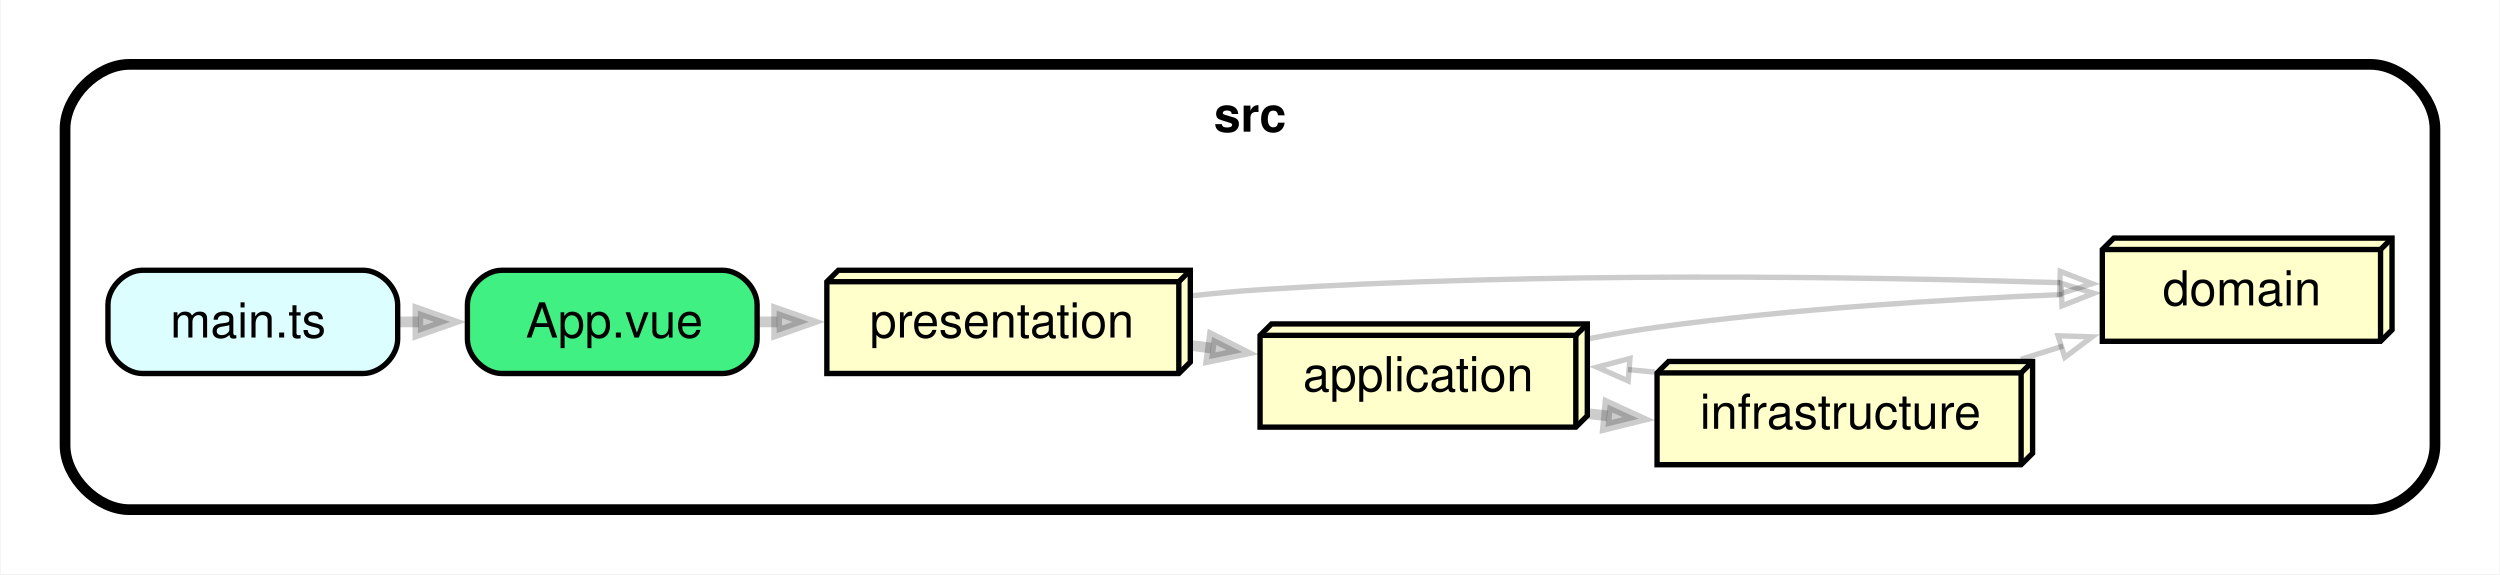
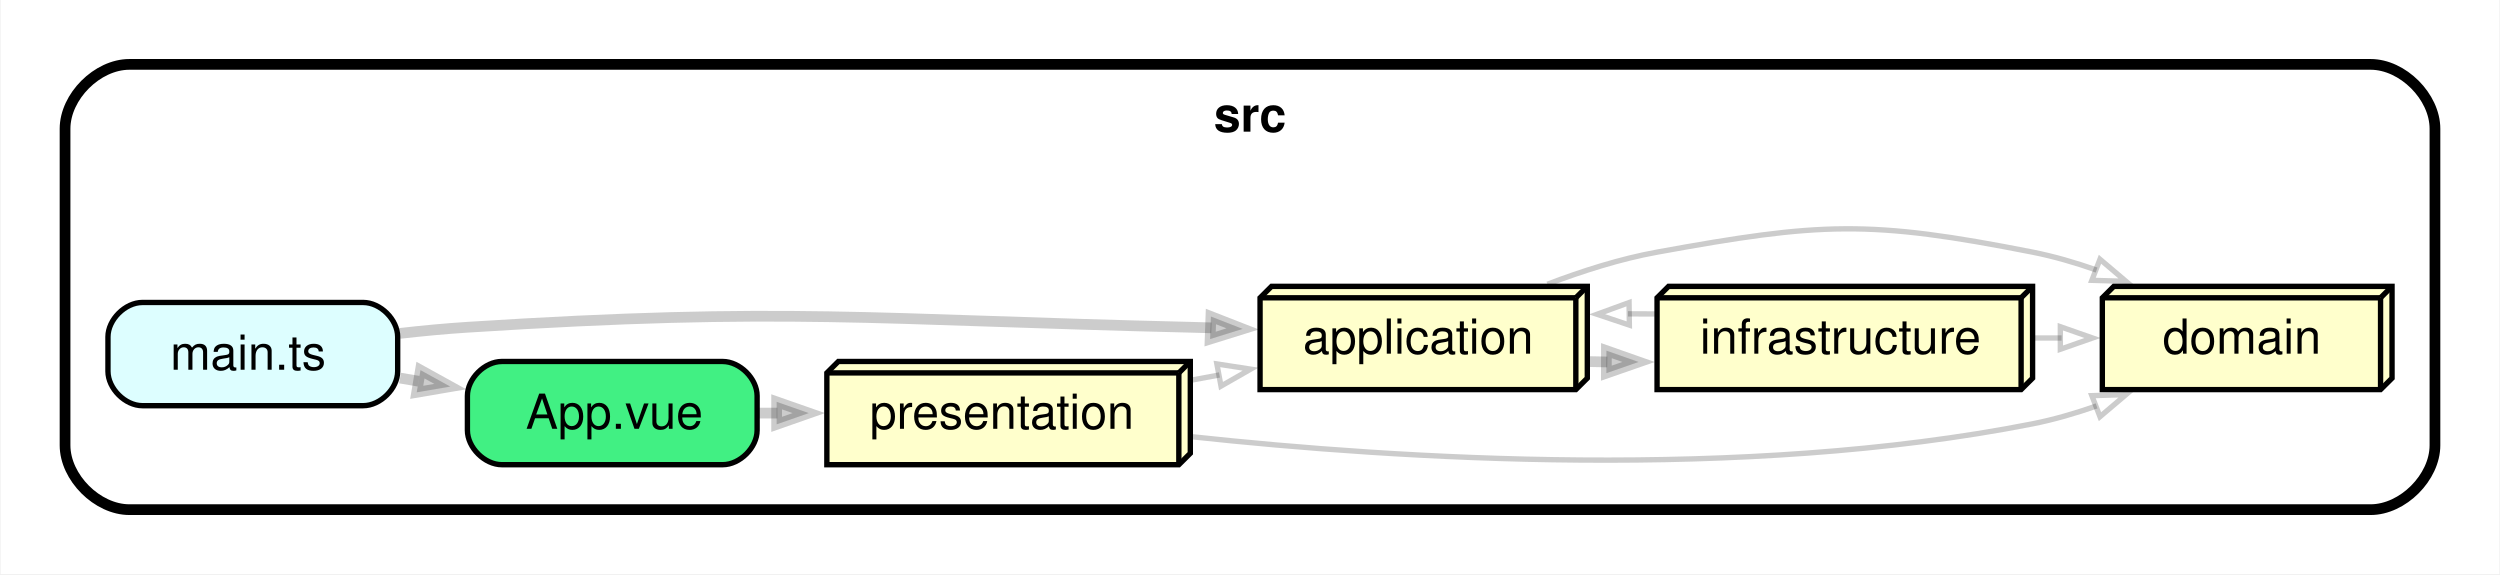
<svg xmlns="http://www.w3.org/2000/svg" xmlns:xlink="http://www.w3.org/1999/xlink" width="466pt" height="107pt" viewBox="0.00 0.00 465.75 107.00">
  <g id="graph0" class="graph" transform="scale(1 1) rotate(0) translate(4 103)">
    <polygon fill="white" stroke="none" points="-4,4 -4,-103 461.75,-103 461.75,4 -4,4" />
    <g id="clust1" class="cluster">
      <path fill="#ffffff" stroke="black" stroke-width="2" d="M20,-8C20,-8 437.75,-8 437.75,-8 443.75,-8 449.75,-14 449.75,-20 449.75,-20 449.75,-79 449.75,-79 449.75,-85 443.75,-91 437.75,-91 437.75,-91 20,-91 20,-91 14,-91 8,-85 8,-79 8,-79 8,-20 8,-20 8,-14 14,-8 20,-8" />
      <text text-anchor="middle" x="228.88" y="-78.45" font-family="Helvetica,sans-Serif" font-weight="bold" font-size="9.00">src</text>
    </g>
    <g id="node1" class="node">
      <g id="a_node1">
        <a xlink:href="src/App.vue" xlink:title="App.vue">
-           <path fill="#41f083" stroke="black" d="M130.58,-52.62C130.58,-52.62 89.42,-52.62 89.42,-52.62 86.21,-52.62 83,-49.42 83,-46.21 83,-46.21 83,-39.79 83,-39.79 83,-36.58 86.21,-33.38 89.42,-33.38 89.42,-33.38 130.58,-33.38 130.58,-33.38 133.79,-33.38 137,-36.58 137,-39.79 137,-39.79 137,-46.21 137,-46.21 137,-49.42 133.79,-52.62 130.58,-52.62" />
-           <text text-anchor="start" x="93.88" y="-40.08" font-family="Helvetica,sans-Serif" font-size="9.00">App.vue</text>
+           <path fill="#41f083" stroke="black" d="M130.58,-35.62C130.58,-35.62 89.42,-35.62 89.42,-35.62 86.21,-35.62 83,-32.42 83,-29.21 83,-29.21 83,-22.79 83,-22.79 83,-19.58 86.21,-16.38 89.42,-16.38 89.42,-16.38 130.58,-16.38 130.58,-16.38 133.79,-16.38 137,-19.58 137,-22.79 137,-22.79 137,-29.21 137,-29.21 137,-32.42 133.79,-35.62 130.58,-35.62" />
+           <text text-anchor="start" x="93.88" y="-23.07" font-family="Helvetica,sans-Serif" font-size="9.00">App.vue</text>
        </a>
      </g>
    </g>
    <g id="node2" class="node">
      <g id="a_node2">
        <a xlink:href="src/presentation" xlink:title="presentation">
-           <polygon fill="#ffffcc" stroke="black" points="217.75,-52.62 152.14,-52.62 150,-50.49 150,-33.38 215.61,-33.38 217.75,-35.51 217.75,-52.62" />
-           <polyline fill="none" stroke="black" points="215.61,-50.49 150,-50.49" />
-           <polyline fill="none" stroke="black" points="215.61,-50.49 215.61,-33.38" />
-           <polyline fill="none" stroke="black" points="215.61,-50.49 217.75,-52.62" />
-           <text text-anchor="start" x="158" y="-40.08" font-family="Helvetica,sans-Serif" font-size="9.00">presentation</text>
+           <polygon fill="#ffffcc" stroke="black" points="217.75,-35.62 152.14,-35.62 150,-33.49 150,-16.38 215.61,-16.38 217.75,-18.51 217.75,-35.62" />
+           <polyline fill="none" stroke="black" points="215.61,-33.49 150,-33.49" />
+           <polyline fill="none" stroke="black" points="215.61,-33.49 215.61,-16.38" />
+           <polyline fill="none" stroke="black" points="215.61,-33.49 217.75,-35.62" />
+           <text text-anchor="start" x="158" y="-23.07" font-family="Helvetica,sans-Serif" font-size="9.00">presentation</text>
        </a>
      </g>
    </g>
    <g id="edge1" class="edge">
-       <path fill="none" stroke="#000000" stroke-width="2" stroke-opacity="0.2" d="M137.36,-43C138.48,-43 139.62,-43 140.77,-43" />
-       <polygon fill="#000000" fill-opacity="0.2" stroke="#000000" stroke-width="2" stroke-opacity="0.2" points="140.64,-45.1 146.64,-43 140.64,-40.9 140.64,-45.1" />
+       <path fill="none" stroke="#000000" stroke-width="2" stroke-opacity="0.2" d="M137.36,-26C138.48,-26 139.62,-26 140.77,-26" />
+       <polygon fill="#000000" fill-opacity="0.2" stroke="#000000" stroke-width="2" stroke-opacity="0.2" points="140.64,-28.1 146.64,-26 140.64,-23.9 140.64,-28.1" />
    </g>
    <g id="node3" class="node">
      <g id="a_node3">
        <a xlink:href="src/application" xlink:title="application">
-           <polygon fill="#ffffcc" stroke="black" points="291.75,-42.62 232.89,-42.62 230.75,-40.49 230.75,-23.38 289.61,-23.38 291.75,-25.51 291.75,-42.62" />
-           <polyline fill="none" stroke="black" points="289.61,-40.49 230.75,-40.49" />
-           <polyline fill="none" stroke="black" points="289.61,-40.49 289.61,-23.38" />
-           <polyline fill="none" stroke="black" points="289.61,-40.49 291.75,-42.62" />
-           <text text-anchor="start" x="238.75" y="-30.07" font-family="Helvetica,sans-Serif" font-size="9.00">application</text>
-         </a>
-       </g>
-     </g>
-     <g id="edge7" class="edge">
-       <path fill="none" stroke="#000000" stroke-width="2" stroke-opacity="0.2" d="M218.15,-38.58C219.31,-38.43 220.47,-38.28 221.63,-38.12" />
-       <polygon fill="#000000" fill-opacity="0.2" stroke="#000000" stroke-width="2" stroke-opacity="0.2" points="221.8,-40.22 227.47,-37.35 221.25,-36.06 221.8,-40.22" />
-     </g>
-     <g id="node5" class="node">
-       <g id="a_node5">
-         <a xlink:href="src/domain" xlink:title="domain">
-           <polygon fill="#ffffcc" stroke="black" points="441.75,-58.62 389.89,-58.62 387.75,-56.49 387.75,-39.38 439.61,-39.38 441.75,-41.51 441.75,-58.62" />
-           <polyline fill="none" stroke="black" points="439.61,-56.49 387.75,-56.49" />
-           <polyline fill="none" stroke="black" points="439.61,-56.49 439.61,-39.38" />
-           <polyline fill="none" stroke="black" points="439.61,-56.49 441.75,-58.62" />
-           <text text-anchor="start" x="399" y="-46.08" font-family="Helvetica,sans-Serif" font-size="9.00">domain</text>
+           <polygon fill="#ffffcc" stroke="black" points="291.75,-49.62 232.89,-49.62 230.75,-47.49 230.75,-30.38 289.61,-30.38 291.75,-32.51 291.75,-49.62" />
+           <polyline fill="none" stroke="black" points="289.61,-47.49 230.75,-47.49" />
+           <polyline fill="none" stroke="black" points="289.61,-47.49 289.61,-30.38" />
+           <polyline fill="none" stroke="black" points="289.61,-47.49 291.75,-49.62" />
+           <text text-anchor="start" x="238.75" y="-37.08" font-family="Helvetica,sans-Serif" font-size="9.00">application</text>
        </a>
      </g>
    </g>
    <g id="edge8" class="edge">
-       <path fill="none" stroke="#000000" stroke-opacity="0.2" d="M217.9,-47.84C222.21,-48.32 226.58,-48.73 230.75,-49 282.7,-52.38 343.11,-51.44 379.88,-50.31" />
-       <polygon fill="none" stroke="#000000" stroke-opacity="0.2" points="379.91,-52.42 385.84,-50.12 379.77,-48.22 379.91,-52.42" />
+       <path fill="none" stroke="#000000" stroke-opacity="0.2" d="M218.15,-32.18C219.82,-32.49 221.5,-32.8 223.18,-33.11" />
+       <polygon fill="none" stroke="#000000" stroke-opacity="0.2" points="222.7,-35.16 228.99,-34.19 223.47,-31.03 222.7,-35.16" />
    </g>
    <g id="node4" class="node">
      <g id="a_node4">
-         <a xlink:href="src/infrastructure" xlink:title="infrastructure">
-           <polygon fill="#ffffcc" stroke="black" points="374.75,-35.62 306.89,-35.62 304.75,-33.49 304.75,-16.38 372.61,-16.38 374.75,-18.51 374.75,-35.62" />
-           <polyline fill="none" stroke="black" points="372.61,-33.49 304.75,-33.49" />
-           <polyline fill="none" stroke="black" points="372.61,-33.49 372.61,-16.38" />
-           <polyline fill="none" stroke="black" points="372.61,-33.49 374.75,-35.62" />
-           <text text-anchor="start" x="312.75" y="-23.07" font-family="Helvetica,sans-Serif" font-size="9.00">infrastructure</text>
+         <a xlink:href="src/domain" xlink:title="domain">
+           <polygon fill="#ffffcc" stroke="black" points="441.75,-49.62 389.89,-49.62 387.75,-47.49 387.75,-30.38 439.61,-30.38 441.75,-32.51 441.75,-49.62" />
+           <polyline fill="none" stroke="black" points="439.61,-47.49 387.75,-47.49" />
+           <polyline fill="none" stroke="black" points="439.61,-47.49 439.61,-30.38" />
+           <polyline fill="none" stroke="black" points="439.61,-47.49 441.75,-49.62" />
+           <text text-anchor="start" x="399" y="-37.08" font-family="Helvetica,sans-Serif" font-size="9.00">domain</text>
        </a>
      </g>
    </g>
+     <g id="edge9" class="edge">
+       <path fill="none" stroke="#000000" stroke-opacity="0.2" d="M218.18,-21.58C256.39,-17.45 320.74,-13.35 374.75,-24 378.7,-24.78 382.75,-25.96 386.68,-27.34" />
+       <polygon fill="none" stroke="#000000" stroke-opacity="0.2" points="385.8,-29.25 392.16,-29.44 387.31,-25.33 385.8,-29.25" />
+     </g>
    <g id="edge2" class="edge">
-       <path fill="none" stroke="#000000" stroke-width="2" stroke-opacity="0.2" d="M292.05,-25.87C293.18,-25.74 294.32,-25.62 295.47,-25.49" />
-       <polygon fill="#000000" fill-opacity="0.2" stroke="#000000" stroke-width="2" stroke-opacity="0.2" points="295.54,-27.6 301.32,-24.95 295.15,-23.42 295.54,-27.6" />
+       <path fill="none" stroke="#000000" stroke-opacity="0.2" d="M284.32,-50.02C290.77,-52.48 297.92,-54.76 304.75,-56 335.36,-61.57 344.23,-62.02 374.75,-56 378.7,-55.22 382.75,-54.04 386.68,-52.66" />
+       <polygon fill="none" stroke="#000000" stroke-opacity="0.2" points="387.31,-54.67 392.16,-50.56 385.8,-50.75 387.31,-54.67" />
+     </g>
+     <g id="node5" class="node">
+       <g id="a_node5">
+         <a xlink:href="src/infrastructure" xlink:title="infrastructure">
+           <polygon fill="#ffffcc" stroke="black" points="374.75,-49.62 306.89,-49.62 304.75,-47.49 304.75,-30.38 372.61,-30.38 374.75,-32.51 374.75,-49.62" />
+           <polyline fill="none" stroke="black" points="372.61,-47.49 304.75,-47.49" />
+           <polyline fill="none" stroke="black" points="372.61,-47.49 372.61,-30.38" />
+           <polyline fill="none" stroke="black" points="372.61,-47.49 374.75,-49.62" />
+           <text text-anchor="start" x="312.75" y="-37.08" font-family="Helvetica,sans-Serif" font-size="9.00">infrastructure</text>
+         </a>
+       </g>
    </g>
    <g id="edge3" class="edge">
-       <path fill="none" stroke="#000000" stroke-opacity="0.2" d="M291.88,-39.84C296.18,-40.67 300.57,-41.43 304.75,-42 329.96,-45.46 358.69,-47.22 380.32,-48.1" />
-       <polygon fill="none" stroke="#000000" stroke-opacity="0.2" points="380.07,-50.2 386.14,-48.33 380.23,-46 380.07,-50.2" />
+       <path fill="none" stroke="#000000" stroke-width="2" stroke-opacity="0.2" d="M292.05,-35.6C293.18,-35.57 294.32,-35.55 295.47,-35.53" />
+       <polygon fill="#000000" fill-opacity="0.2" stroke="#000000" stroke-width="2" stroke-opacity="0.2" points="295.31,-37.64 301.31,-35.53 295.3,-33.44 295.31,-37.64" />
    </g>
    <g id="edge4" class="edge">
-       <path fill="none" stroke="#000000" stroke-opacity="0.2" d="M304.33,-33.63C302.67,-33.8 300.99,-33.96 299.32,-34.11" />
-       <polygon fill="none" stroke="#000000" stroke-opacity="0.2" points="299.37,-32 293.55,-34.56 299.7,-36.18 299.37,-32" />
+       <path fill="none" stroke="#000000" stroke-opacity="0.2" d="M304.33,-44.48C302.67,-44.5 300.99,-44.5 299.32,-44.5" />
+       <polygon fill="none" stroke="#000000" stroke-opacity="0.2" points="299.59,-42.4 293.56,-44.42 299.53,-46.6 299.59,-42.4" />
    </g>
    <g id="edge5" class="edge">
-       <path fill="none" stroke="#000000" stroke-opacity="0.2" d="M372.56,-36.02C375.17,-36.84 377.81,-37.68 380.44,-38.5" />
-       <polygon fill="none" stroke="#000000" stroke-opacity="0.2" points="379.49,-40.41 385.85,-40.21 380.76,-36.4 379.49,-40.41" />
+       <path fill="none" stroke="#000000" stroke-opacity="0.2" d="M375.11,-40C376.8,-40 378.48,-40 380.16,-40" />
+       <polygon fill="none" stroke="#000000" stroke-opacity="0.2" points="379.92,-42.1 385.92,-40 379.92,-37.9 379.92,-42.1" />
    </g>
    <g id="node6" class="node">
      <g id="a_node6">
        <a xlink:href="src/main.ts" xlink:title="main.ts">
-           <path fill="#ddfeff" stroke="black" d="M63.58,-52.62C63.58,-52.62 22.42,-52.62 22.42,-52.62 19.21,-52.62 16,-49.42 16,-46.21 16,-46.21 16,-39.79 16,-39.79 16,-36.58 19.21,-33.38 22.42,-33.38 22.42,-33.38 63.58,-33.38 63.58,-33.38 66.79,-33.38 70,-36.58 70,-39.79 70,-39.79 70,-46.21 70,-46.21 70,-49.42 66.79,-52.62 63.58,-52.62" />
-           <text text-anchor="start" x="27.62" y="-40.08" font-family="Helvetica,sans-Serif" font-size="9.00">main.ts</text>
+           <path fill="#ddfeff" stroke="black" d="M63.58,-46.62C63.58,-46.62 22.42,-46.62 22.42,-46.62 19.21,-46.62 16,-43.42 16,-40.21 16,-40.21 16,-33.79 16,-33.79 16,-30.58 19.21,-27.38 22.42,-27.38 22.42,-27.38 63.58,-27.38 63.58,-27.38 66.79,-27.38 70,-30.58 70,-33.79 70,-33.79 70,-40.21 70,-40.21 70,-43.42 66.79,-46.62 63.58,-46.62" />
+           <text text-anchor="start" x="27.62" y="-34.08" font-family="Helvetica,sans-Serif" font-size="9.00">main.ts</text>
        </a>
      </g>
    </g>
    <g id="edge6" class="edge">
-       <path fill="none" stroke="#000000" stroke-width="2" stroke-opacity="0.2" d="M70.44,-43C71.58,-43 72.74,-43 73.9,-43" />
-       <polygon fill="#000000" fill-opacity="0.2" stroke="#000000" stroke-width="2" stroke-opacity="0.2" points="73.77,-45.1 79.77,-43 73.77,-40.9 73.77,-45.1" />
+       <path fill="none" stroke="#000000" stroke-width="2" stroke-opacity="0.2" d="M70.44,-32.53C71.58,-32.33 72.74,-32.14 73.9,-31.94" />
+       <polygon fill="#000000" fill-opacity="0.2" stroke="#000000" stroke-width="2" stroke-opacity="0.2" points="74.25,-34.01 79.81,-30.94 73.55,-29.87 74.25,-34.01" />
+     </g>
+     <g id="edge7" class="edge">
+       <path fill="none" stroke="#000000" stroke-width="2" stroke-opacity="0.2" d="M70.39,-40.85C74.6,-41.33 78.91,-41.74 83,-42 142.77,-45.82 157.88,-43.41 217.75,-42 219.04,-41.97 220.36,-41.93 221.68,-41.89" />
+       <polygon fill="#000000" fill-opacity="0.2" stroke="#000000" stroke-width="2" stroke-opacity="0.2" points="221.59,-44 227.51,-41.69 221.44,-39.8 221.59,-44" />
    </g>
  </g>
</svg>
